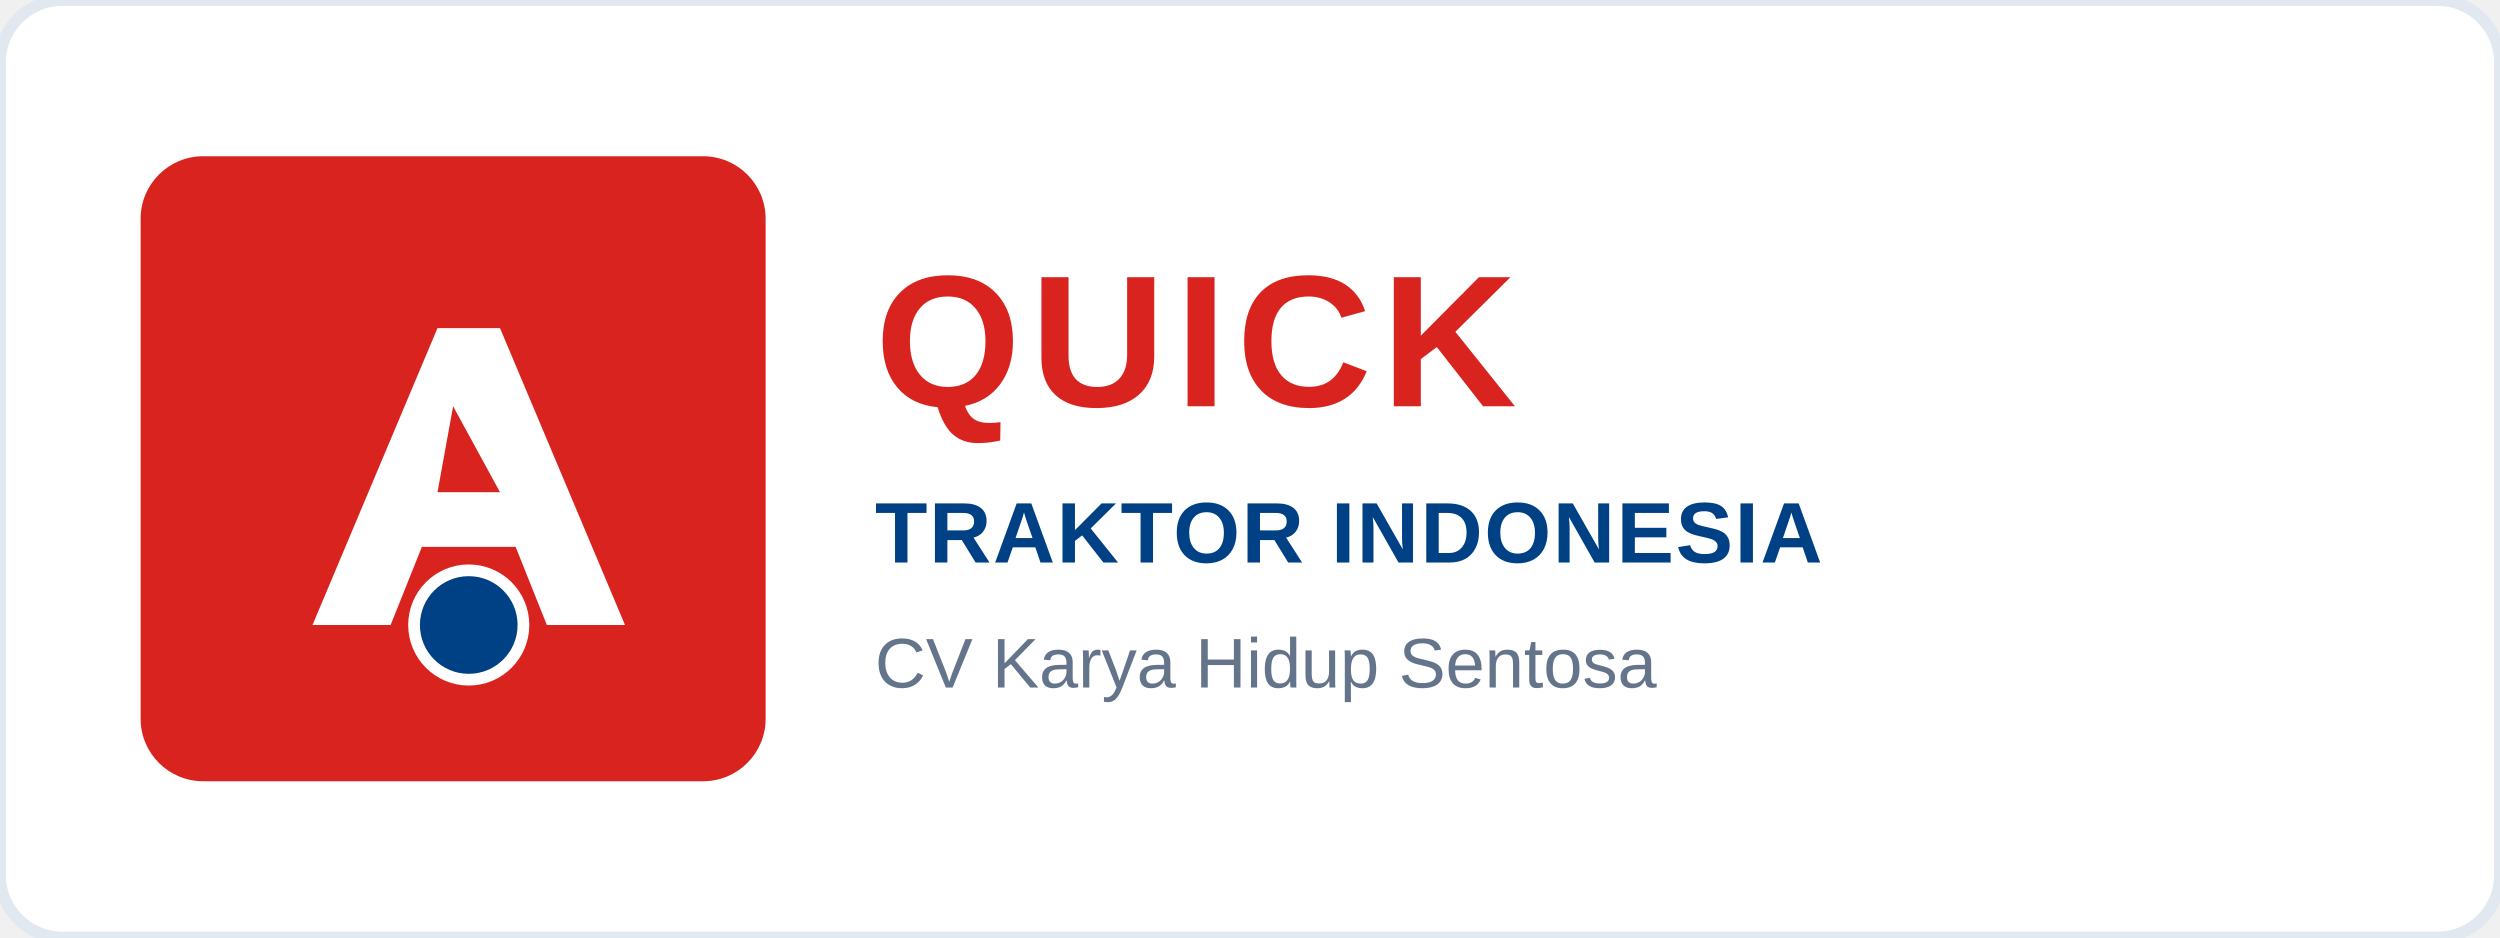
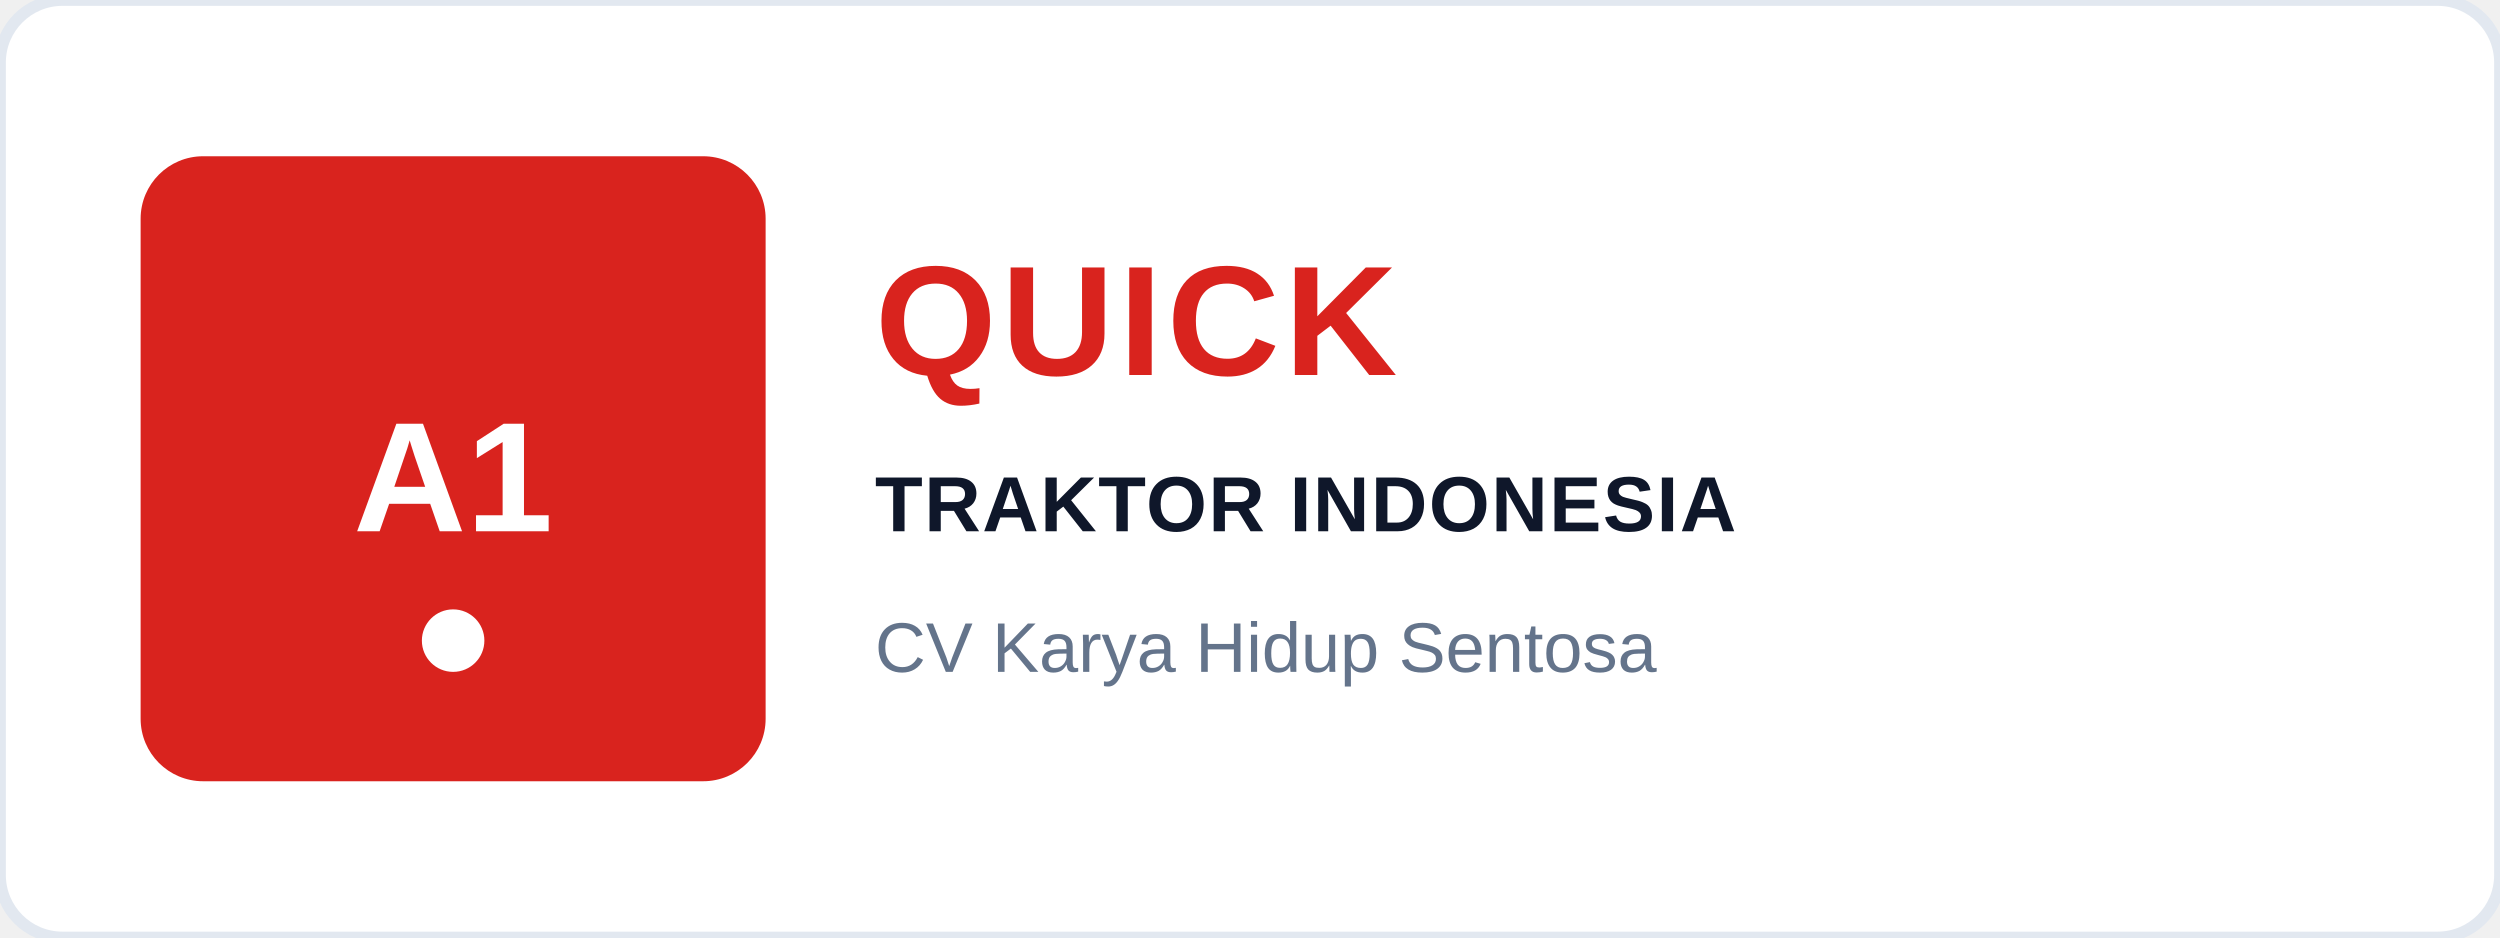
<svg xmlns="http://www.w3.org/2000/svg" viewBox="0 0 320 120" width="320" height="120">
  <rect width="320" height="120" rx="8" fill="#FFFFFF" stroke="#E2E8F0" stroke-width="1.5" />
  <g transform="translate(18, 20)">
    <rect x="0" y="0" width="80" height="80" rx="8" fill="#D9231E" />
-     <path d="M22 60 L38 22 L46 22 L62 60 L52 60 L48 50 L36 50 L32 60 Z M40 32 L38 43 L46 43 Z" fill="#FFFFFF" />
-     <circle cx="42" cy="60" r="7" fill="#004085" stroke="#FFFFFF" stroke-width="1.5" />
+     <text x="40" y="48" font-family="'Plus Jakarta Sans', Arial, sans-serif" font-size="20" font-weight="900" fill="#FFFFFF" text-anchor="middle">A1</text>
+     <circle cx="40" cy="62" r="4" fill="#FFFFFF" />
  </g>
-   <text x="112" y="52" font-family="'Plus Jakarta Sans', Arial, sans-serif" font-size="24" font-weight="900" fill="#D9231E" letter-spacing="0.05em">QUICK</text>
-   <text x="112" y="72" font-family="'Plus Jakarta Sans', Arial, sans-serif" font-size="11" font-weight="700" fill="#004085" letter-spacing="0.02em">TRAKTOR INDONESIA</text>
-   <text x="112" y="88" font-family="'Plus Jakarta Sans', Arial, sans-serif" font-size="9" font-weight="500" fill="#64748B">CV Karya Hidup Sentosa</text>
+   <text x="112" y="48" font-family="'Plus Jakarta Sans', Arial, sans-serif" font-size="20" font-weight="900" fill="#D9231E" letter-spacing="0.03em">QUICK</text>
+   <text x="112" y="68" font-family="'Plus Jakarta Sans', Arial, sans-serif" font-size="10" font-weight="700" fill="#0F172A" letter-spacing="0.02em">TRAKTOR INDONESIA</text>
+   <text x="112" y="86" font-family="'Plus Jakarta Sans', Arial, sans-serif" font-size="9" font-weight="500" fill="#64748B">CV Karya Hidup Sentosa</text>
</svg>
